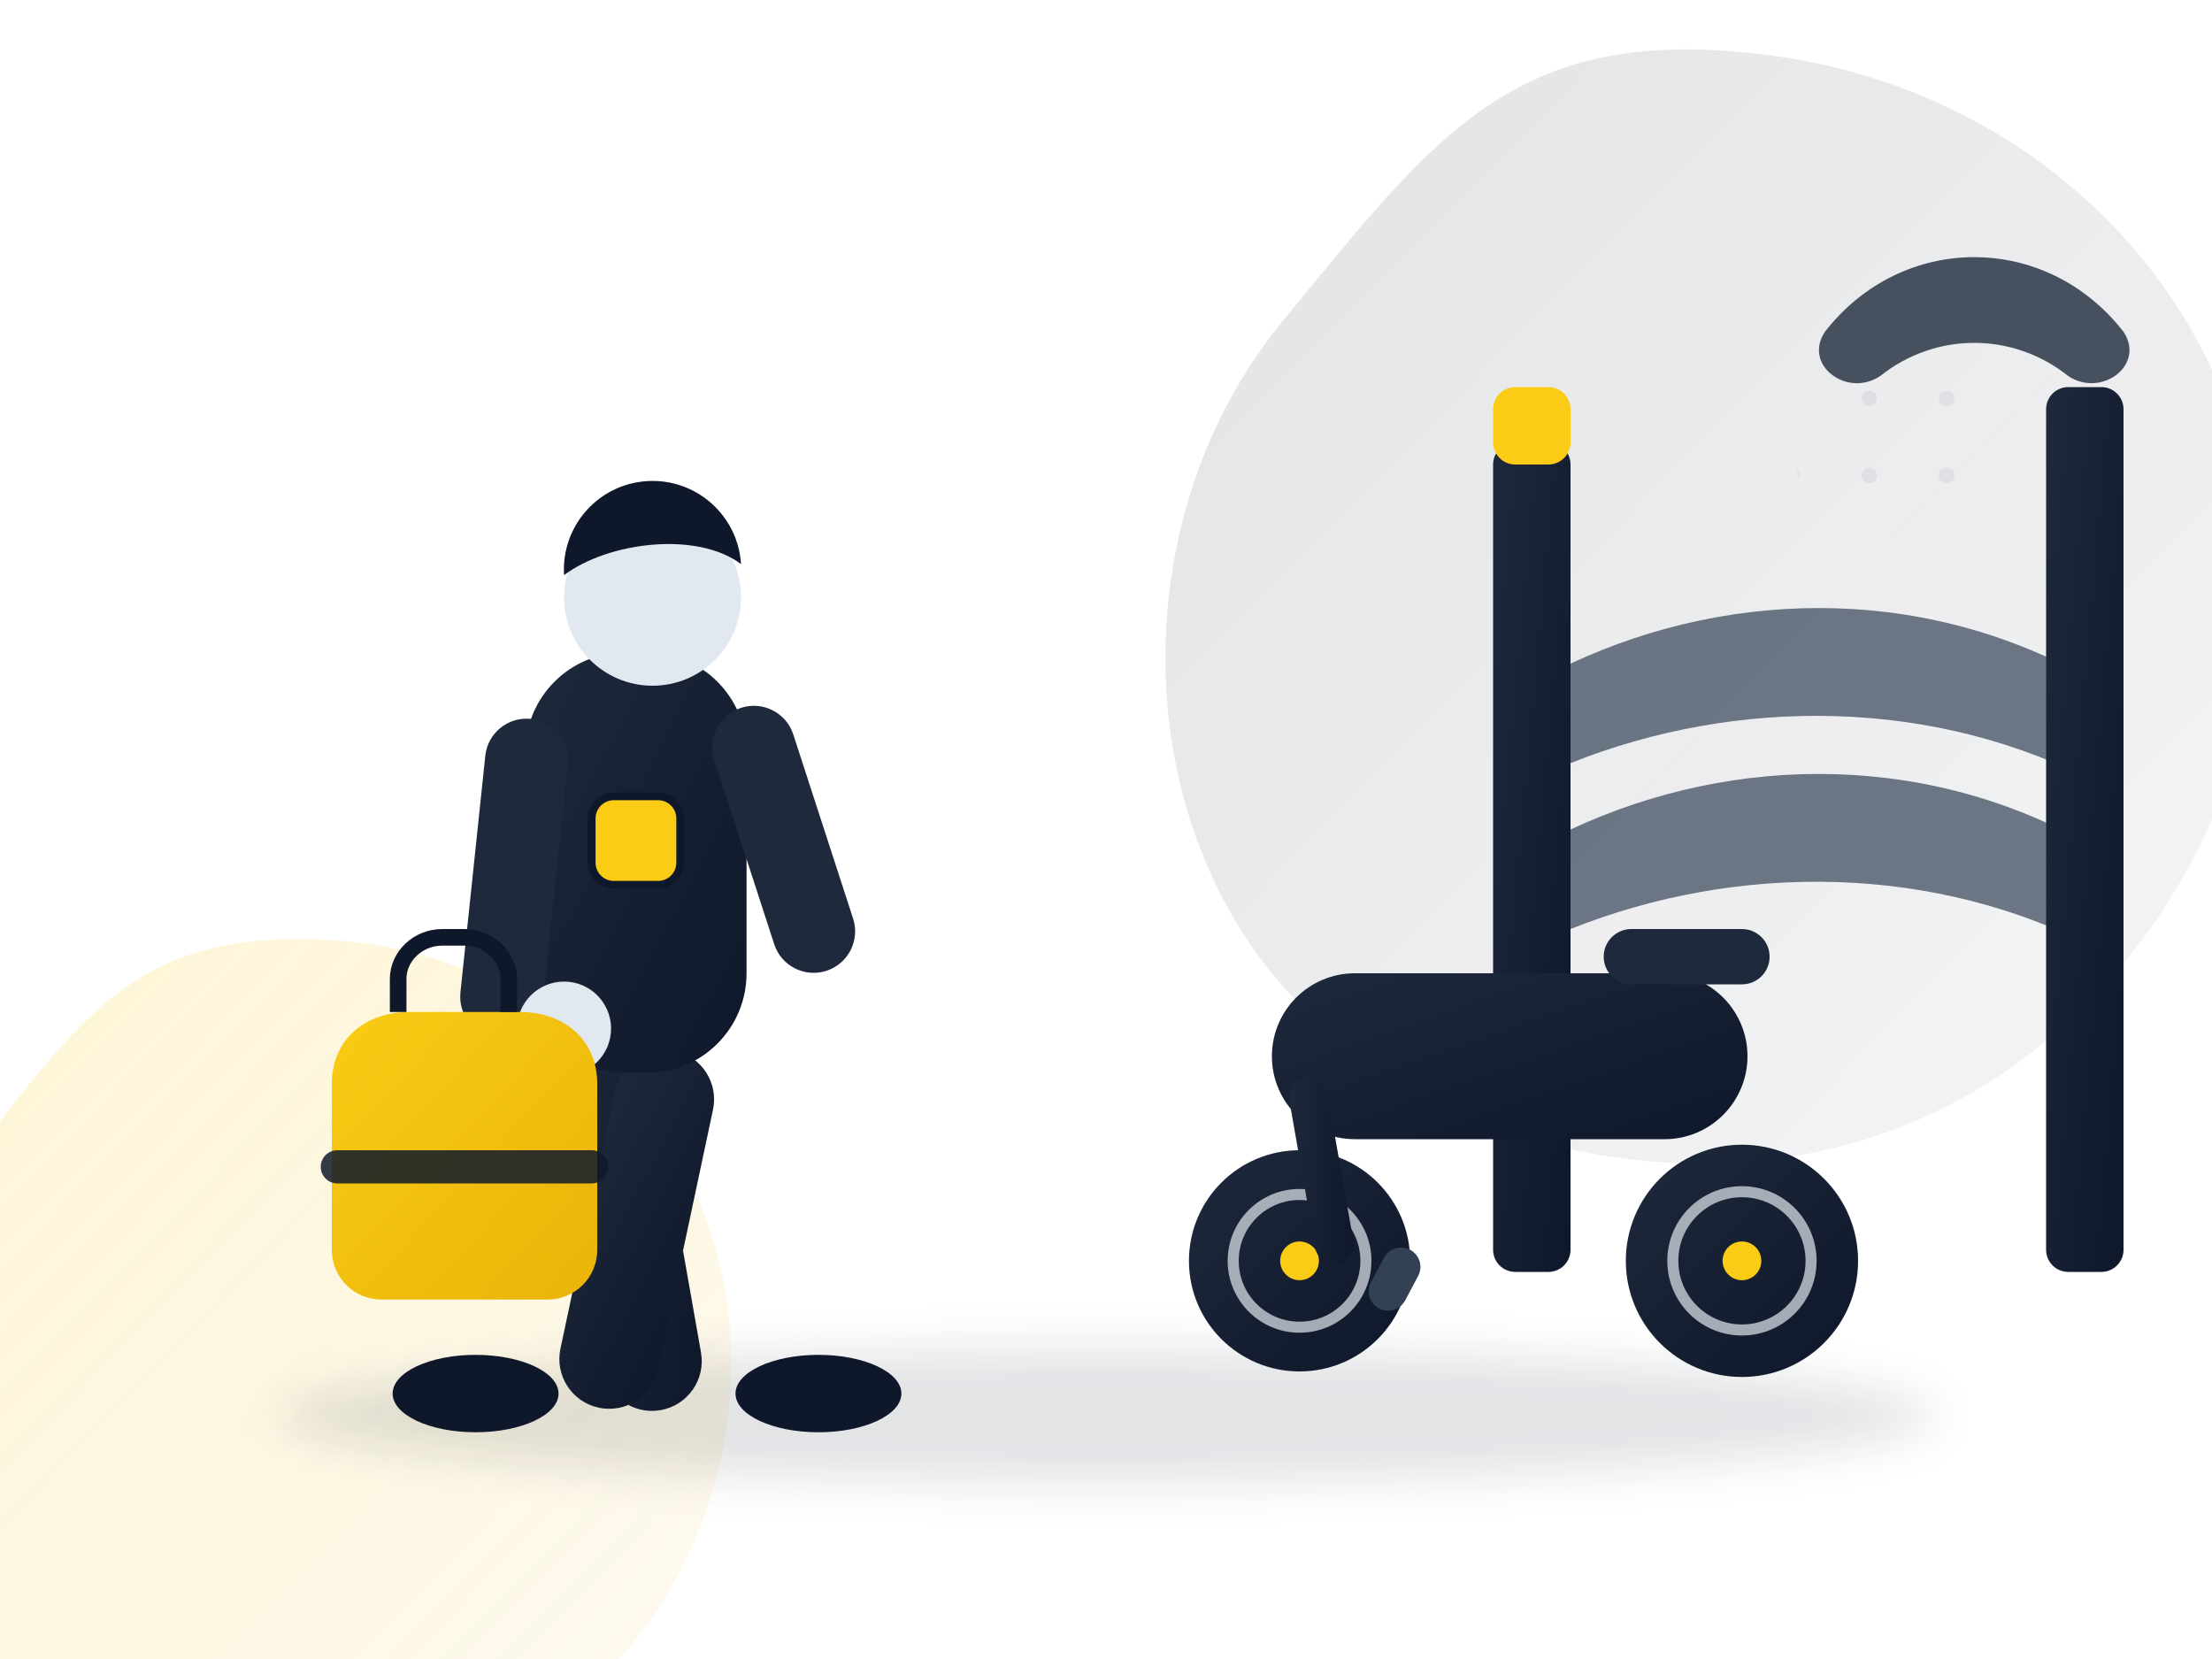
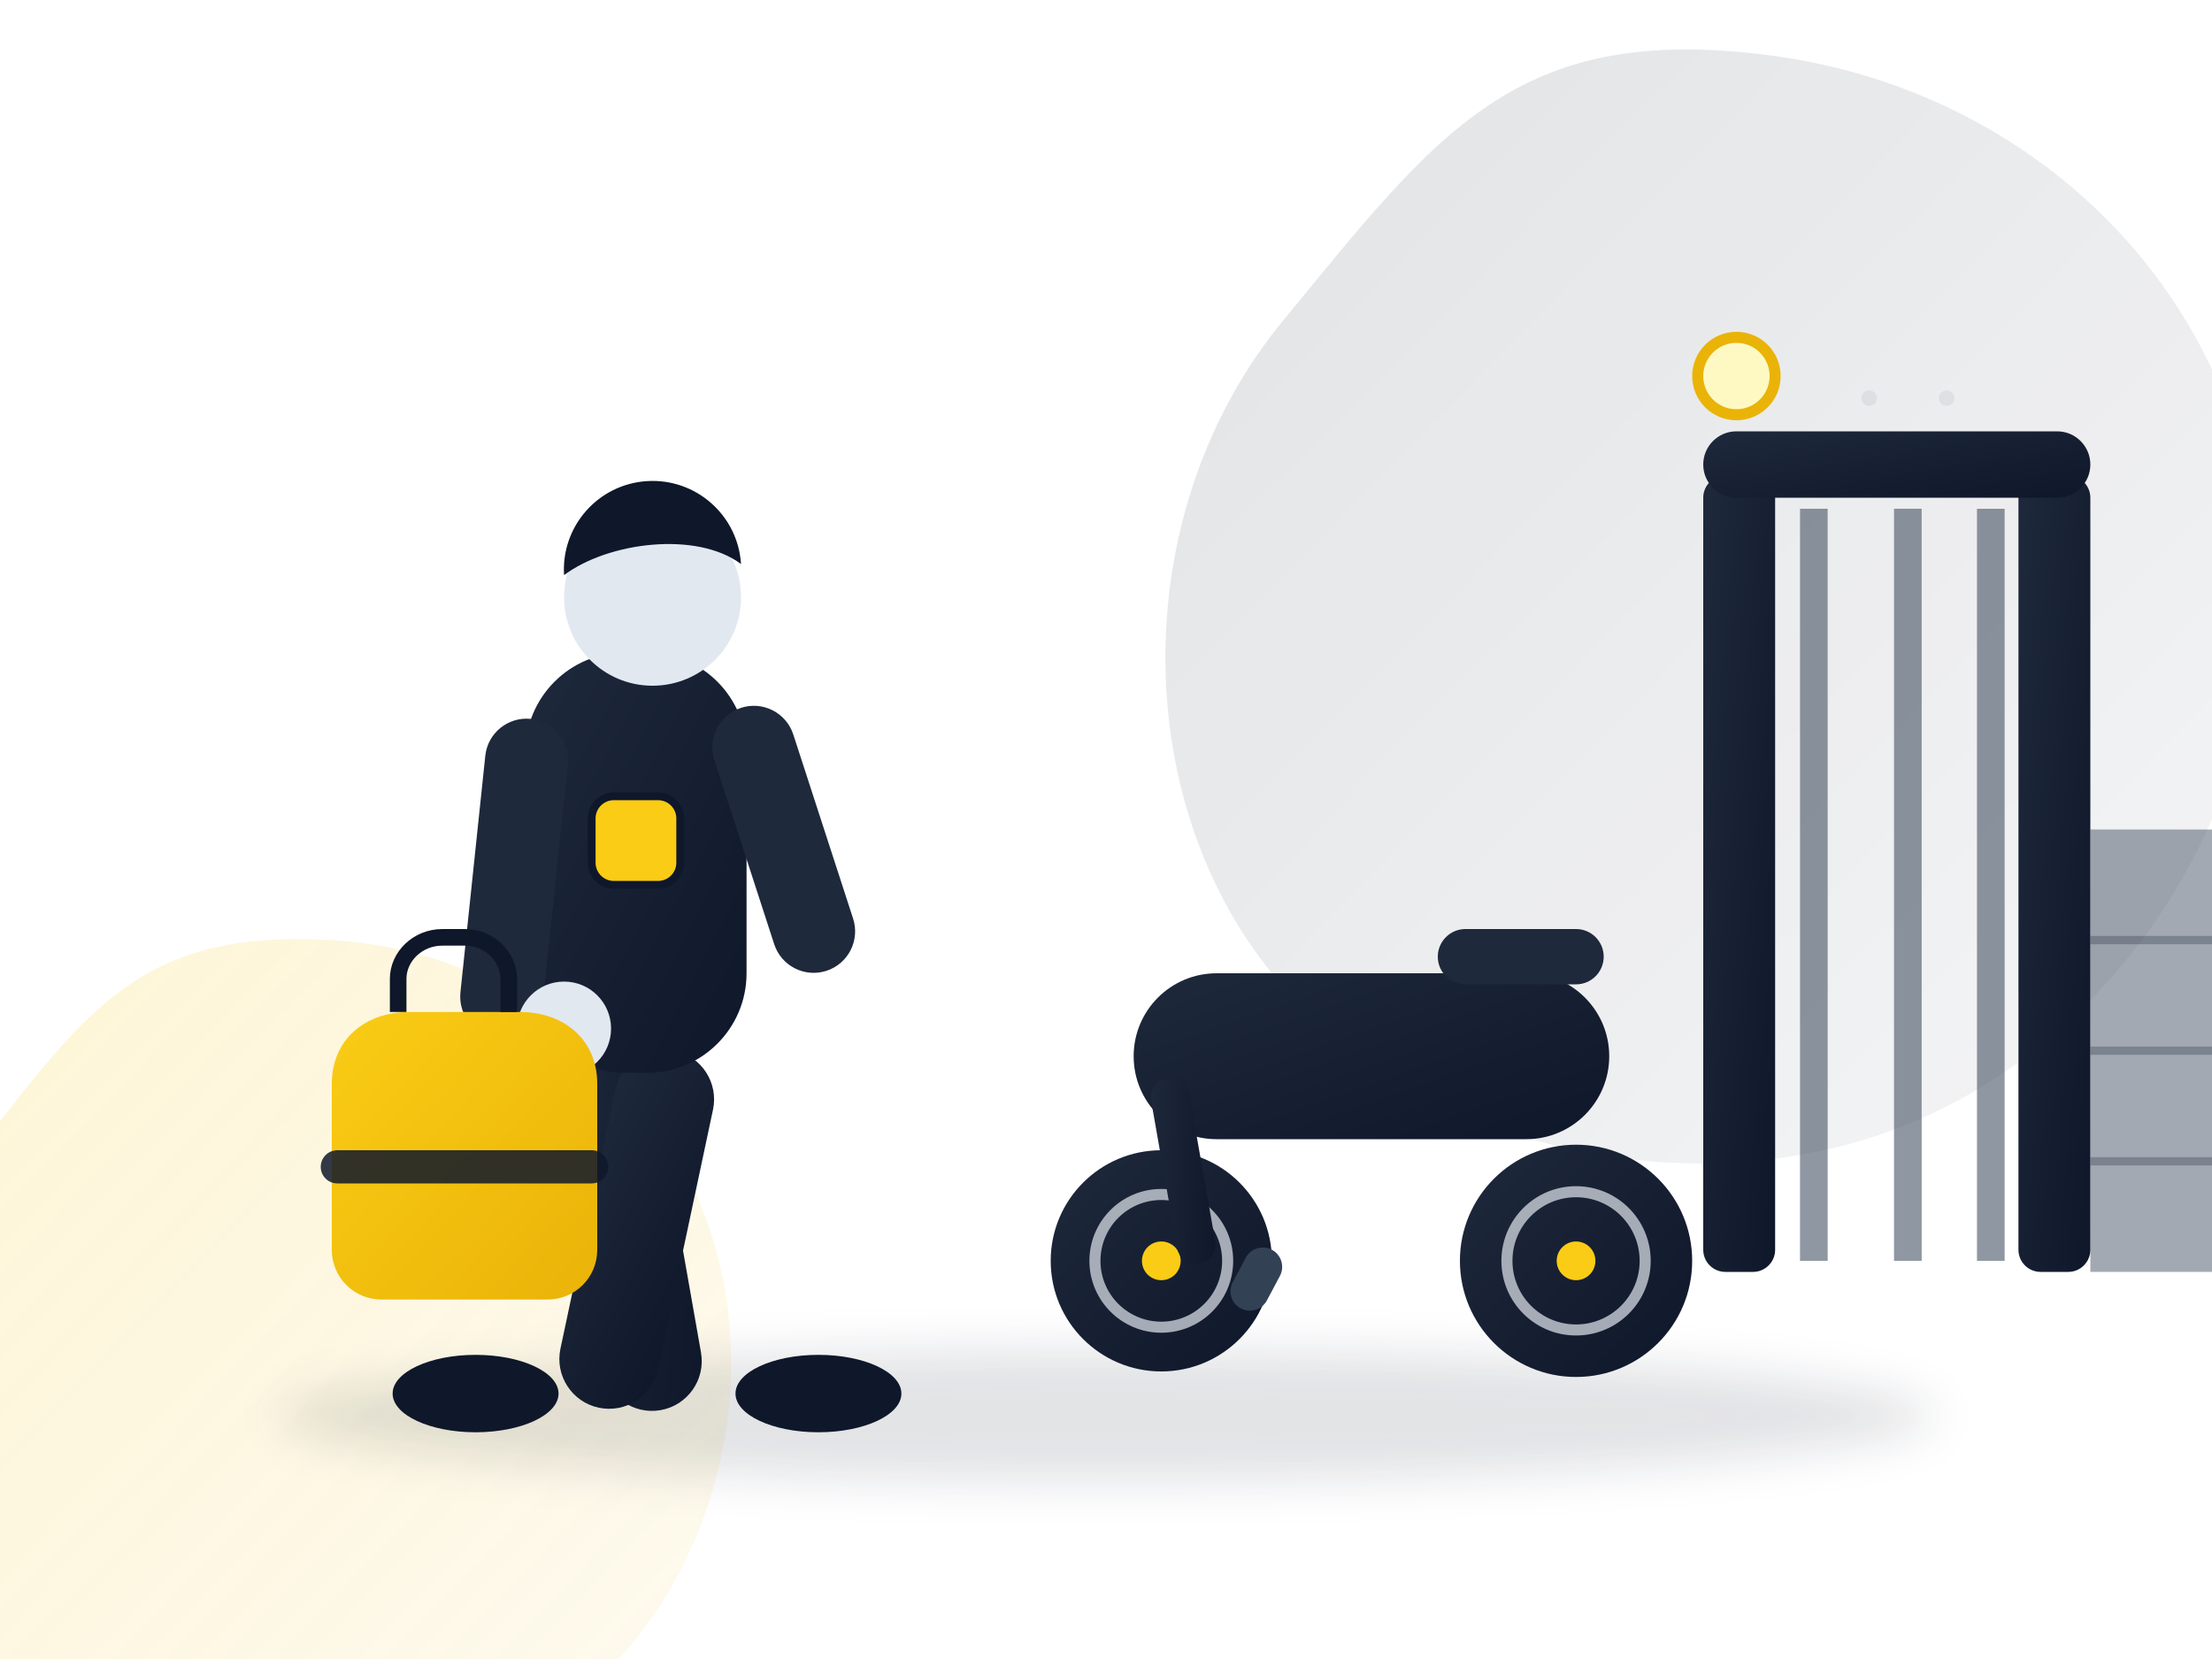
<svg xmlns="http://www.w3.org/2000/svg" viewBox="0 0 400 300" role="img">
  <defs>
    <linearGradient id="dm-navy" x1="0" y1="0" x2="1" y2="1">
      <stop offset="0%" stop-color="#1e293b" />
      <stop offset="100%" stop-color="#0f172a" />
    </linearGradient>
    <linearGradient id="dm-yellow" x1="0" y1="0" x2="1" y2="1">
      <stop offset="0%" stop-color="#facc15" />
      <stop offset="100%" stop-color="#eab308" />
    </linearGradient>
    <linearGradient id="dm-blob" x1="0" y1="0" x2="1" y2="1">
      <stop offset="0%" stop-color="#1e293b" stop-opacity="0.13" />
      <stop offset="100%" stop-color="#0f172a" stop-opacity="0.04" />
    </linearGradient>
    <linearGradient id="dm-blob-y" x1="0" y1="0" x2="1" y2="1">
      <stop offset="0%" stop-color="#facc15" stop-opacity="0.18" />
      <stop offset="100%" stop-color="#eab308" stop-opacity="0.06" />
    </linearGradient>
    <pattern id="dm-dots" width="14" height="14" patternUnits="userSpaceOnUse">
      <circle cx="2" cy="2" r="1.4" fill="#0f172a" fill-opacity="0.12" />
    </pattern>
    <filter id="dm-blur" x="-50%" y="-50%" width="200%" height="200%">
      <feGaussianBlur stdDeviation="4" />
    </filter>
  </defs>
  <g id="backdrop">
    <path fill="url(#dm-blob)" d="M320 10c46 6 82 40 88 84 6 44-20 90-60 108-40 18-92 6-118-26-26-32-26-84 2-118 28-34 42-54 88-48Z" />
    <path fill="url(#dm-blob-y)" d="M60 170c34 2 62 26 70 58 8 32-6 70-36 86-30 16-72 10-94-14-22-24-24-66-4-92 20-26 30-40 64-38Z" />
    <circle cx="340" cy="80" r="16" fill="url(#dm-dots)" opacity="0.5" />
  </g>
  <g id="ground-shadow">
    <ellipse cx="200" cy="256" rx="150" ry="12" fill="#0f172a" opacity="0.12" filter="url(#dm-blur)" />
  </g>
  <g id="gate">
-     <rect x="270" y="80" width="14" height="150" rx="4" fill="url(#dm-navy)" />
-     <rect x="270" y="70" width="14" height="14" rx="4" fill="#facc15" />
-     <path d="M284 120c30-14 66-14 96 4v18c-30-16-66-16-96-4Z" fill="#334155" opacity="0.7" />
-     <path d="M284 150c30-14 66-14 96 4v18c-30-16-66-16-96-4Z" fill="#334155" opacity="0.7" />
-     <rect x="370" y="70" width="14" height="160" rx="4" fill="url(#dm-navy)" />
-     <path d="M330 60c14-18 40-18 54 0 4 6-4 12-10 8-10-8-24-8-34 0-6 4-14-2-10-8Z" fill="#1e293b" opacity="0.8" />
+     <rect x="378" y="150" width="22" height="80" fill="#334155" opacity="0.45" />
+     <g stroke="#1e293b" stroke-width="1.5" opacity="0.3">
+       <line x1="378" y1="170" x2="400" y2="170" />
+       <line x1="378" y1="190" x2="400" y2="190" />
+       <line x1="378" y1="210" x2="400" y2="210" />
+     </g>
+     <rect x="308" y="86" width="13" height="144" rx="4" fill="url(#dm-navy)" />
+     <rect x="365" y="86" width="13" height="144" rx="4" fill="url(#dm-navy)" />
+     <rect x="308" y="78" width="70" height="12" rx="6" fill="url(#dm-navy)" />
+     <g stroke="#334155" stroke-width="5" opacity="0.55">
+       <line x1="328" y1="92" x2="328" y2="228" />
+       <line x1="345" y1="92" x2="345" y2="228" />
+       <line x1="360" y1="92" x2="360" y2="228" />
+     </g>
+     <circle cx="314" cy="68" r="7" fill="#fef9c3" stroke="#eab308" stroke-width="2" />
  </g>
  <g id="parked-bike">
-     <circle cx="235" cy="228" r="20" fill="url(#dm-navy)" />
-     <circle cx="235" cy="228" r="12" fill="none" stroke="#e2e8f0" stroke-width="2" opacity="0.7" />
-     <circle cx="235" cy="228" r="3.5" fill="#facc15" />
-     <circle cx="315" cy="228" r="21" fill="url(#dm-navy)" />
-     <circle cx="315" cy="228" r="12.5" fill="none" stroke="#e2e8f0" stroke-width="2" opacity="0.7" />
-     <circle cx="315" cy="228" r="3.5" fill="#facc15" />
-     <rect x="230" y="176" width="86" height="30" rx="15" fill="url(#dm-navy)" />
-     <rect x="290" y="168" width="30" height="10" rx="5" fill="#1e293b" />
-     <rect x="-3.5" y="0" width="7" height="34" rx="3.5" fill="url(#dm-navy)" transform="translate(236 195) rotate(-10)" />
-     <rect x="-3.5" y="0" width="7" height="12" rx="3.5" fill="#334155" transform="translate(255 226) rotate(28)" />
+     <circle cx="210" cy="228" r="20" fill="url(#dm-navy)" />
+     <circle cx="210" cy="228" r="12" fill="none" stroke="#e2e8f0" stroke-width="2" opacity="0.7" />
+     <circle cx="210" cy="228" r="3.5" fill="#facc15" />
+     <circle cx="285" cy="228" r="21" fill="url(#dm-navy)" />
+     <circle cx="285" cy="228" r="12.5" fill="none" stroke="#e2e8f0" stroke-width="2" opacity="0.7" />
+     <circle cx="285" cy="228" r="3.5" fill="#facc15" />
+     <rect x="205" y="176" width="86" height="30" rx="15" fill="url(#dm-navy)" />
+     <rect x="260" y="168" width="30" height="10" rx="5" fill="#1e293b" />
+     <rect x="-3.5" y="0" width="7" height="34" rx="3.5" fill="url(#dm-navy)" transform="translate(211 195) rotate(-10)" />
+     <rect x="-3.5" y="0" width="7" height="12" rx="3.5" fill="#334155" transform="translate(230 226) rotate(28)" />
  </g>
  <g id="mechanic">
    <g id="legs">
      <rect x="-9" y="0" width="18" height="66" rx="9" fill="url(#dm-navy)" transform="translate(108 190) rotate(-10)" />
      <rect x="-9" y="0" width="18" height="66" rx="9" fill="url(#dm-navy)" transform="translate(122 190) rotate(12)" />
      <ellipse cx="86" cy="252" rx="15" ry="7" fill="#0f172a" />
      <ellipse cx="148" cy="252" rx="15" ry="7" fill="#0f172a" />
    </g>
    <g id="torso">
      <rect x="-20" y="-70" width="40" height="76" rx="18" fill="url(#dm-navy)" transform="translate(115 188)" />
      <rect x="-8" y="-8" width="16" height="16" rx="4" fill="#facc15" stroke="#0f172a" stroke-width="1.4" transform="translate(115 152)" />
    </g>
    <g id="arms">
      <rect x="-7.5" y="0" width="15" height="58" rx="7.5" fill="#1e293b" transform="translate(96 130) rotate(6)" />
      <rect x="-7.5" y="0" width="15" height="50" rx="7.5" fill="#1e293b" transform="translate(134 128) rotate(-18)" />
      <circle cx="0" cy="0" r="8.5" fill="#e2e8f0" transform="translate(102 186)" />
    </g>
    <g id="tool-bag">
      <path d="M60 196c0-8 6-13 14-13h20c8 0 14 5 14 13v30c0 5-4 9-9 9H69c-5 0-9-4-9-9Z" fill="url(#dm-yellow)" />
      <path d="M72 183v-6c0-4 3.5-7.5 8-7.5h4c4.5 0 8 3.5 8 7.5v6" fill="none" stroke="#0f172a" stroke-width="3" />
      <rect x="58" y="208" width="52" height="6" rx="3" fill="#0f172a" opacity="0.85" />
    </g>
    <g id="head">
      <circle cx="118" cy="108" r="16" fill="#e2e8f0" />
      <path d="M102 104a16 16 0 0 1 32-2c-8-6-24-4-32 2Z" fill="#0f172a" />
    </g>
  </g>
</svg>
